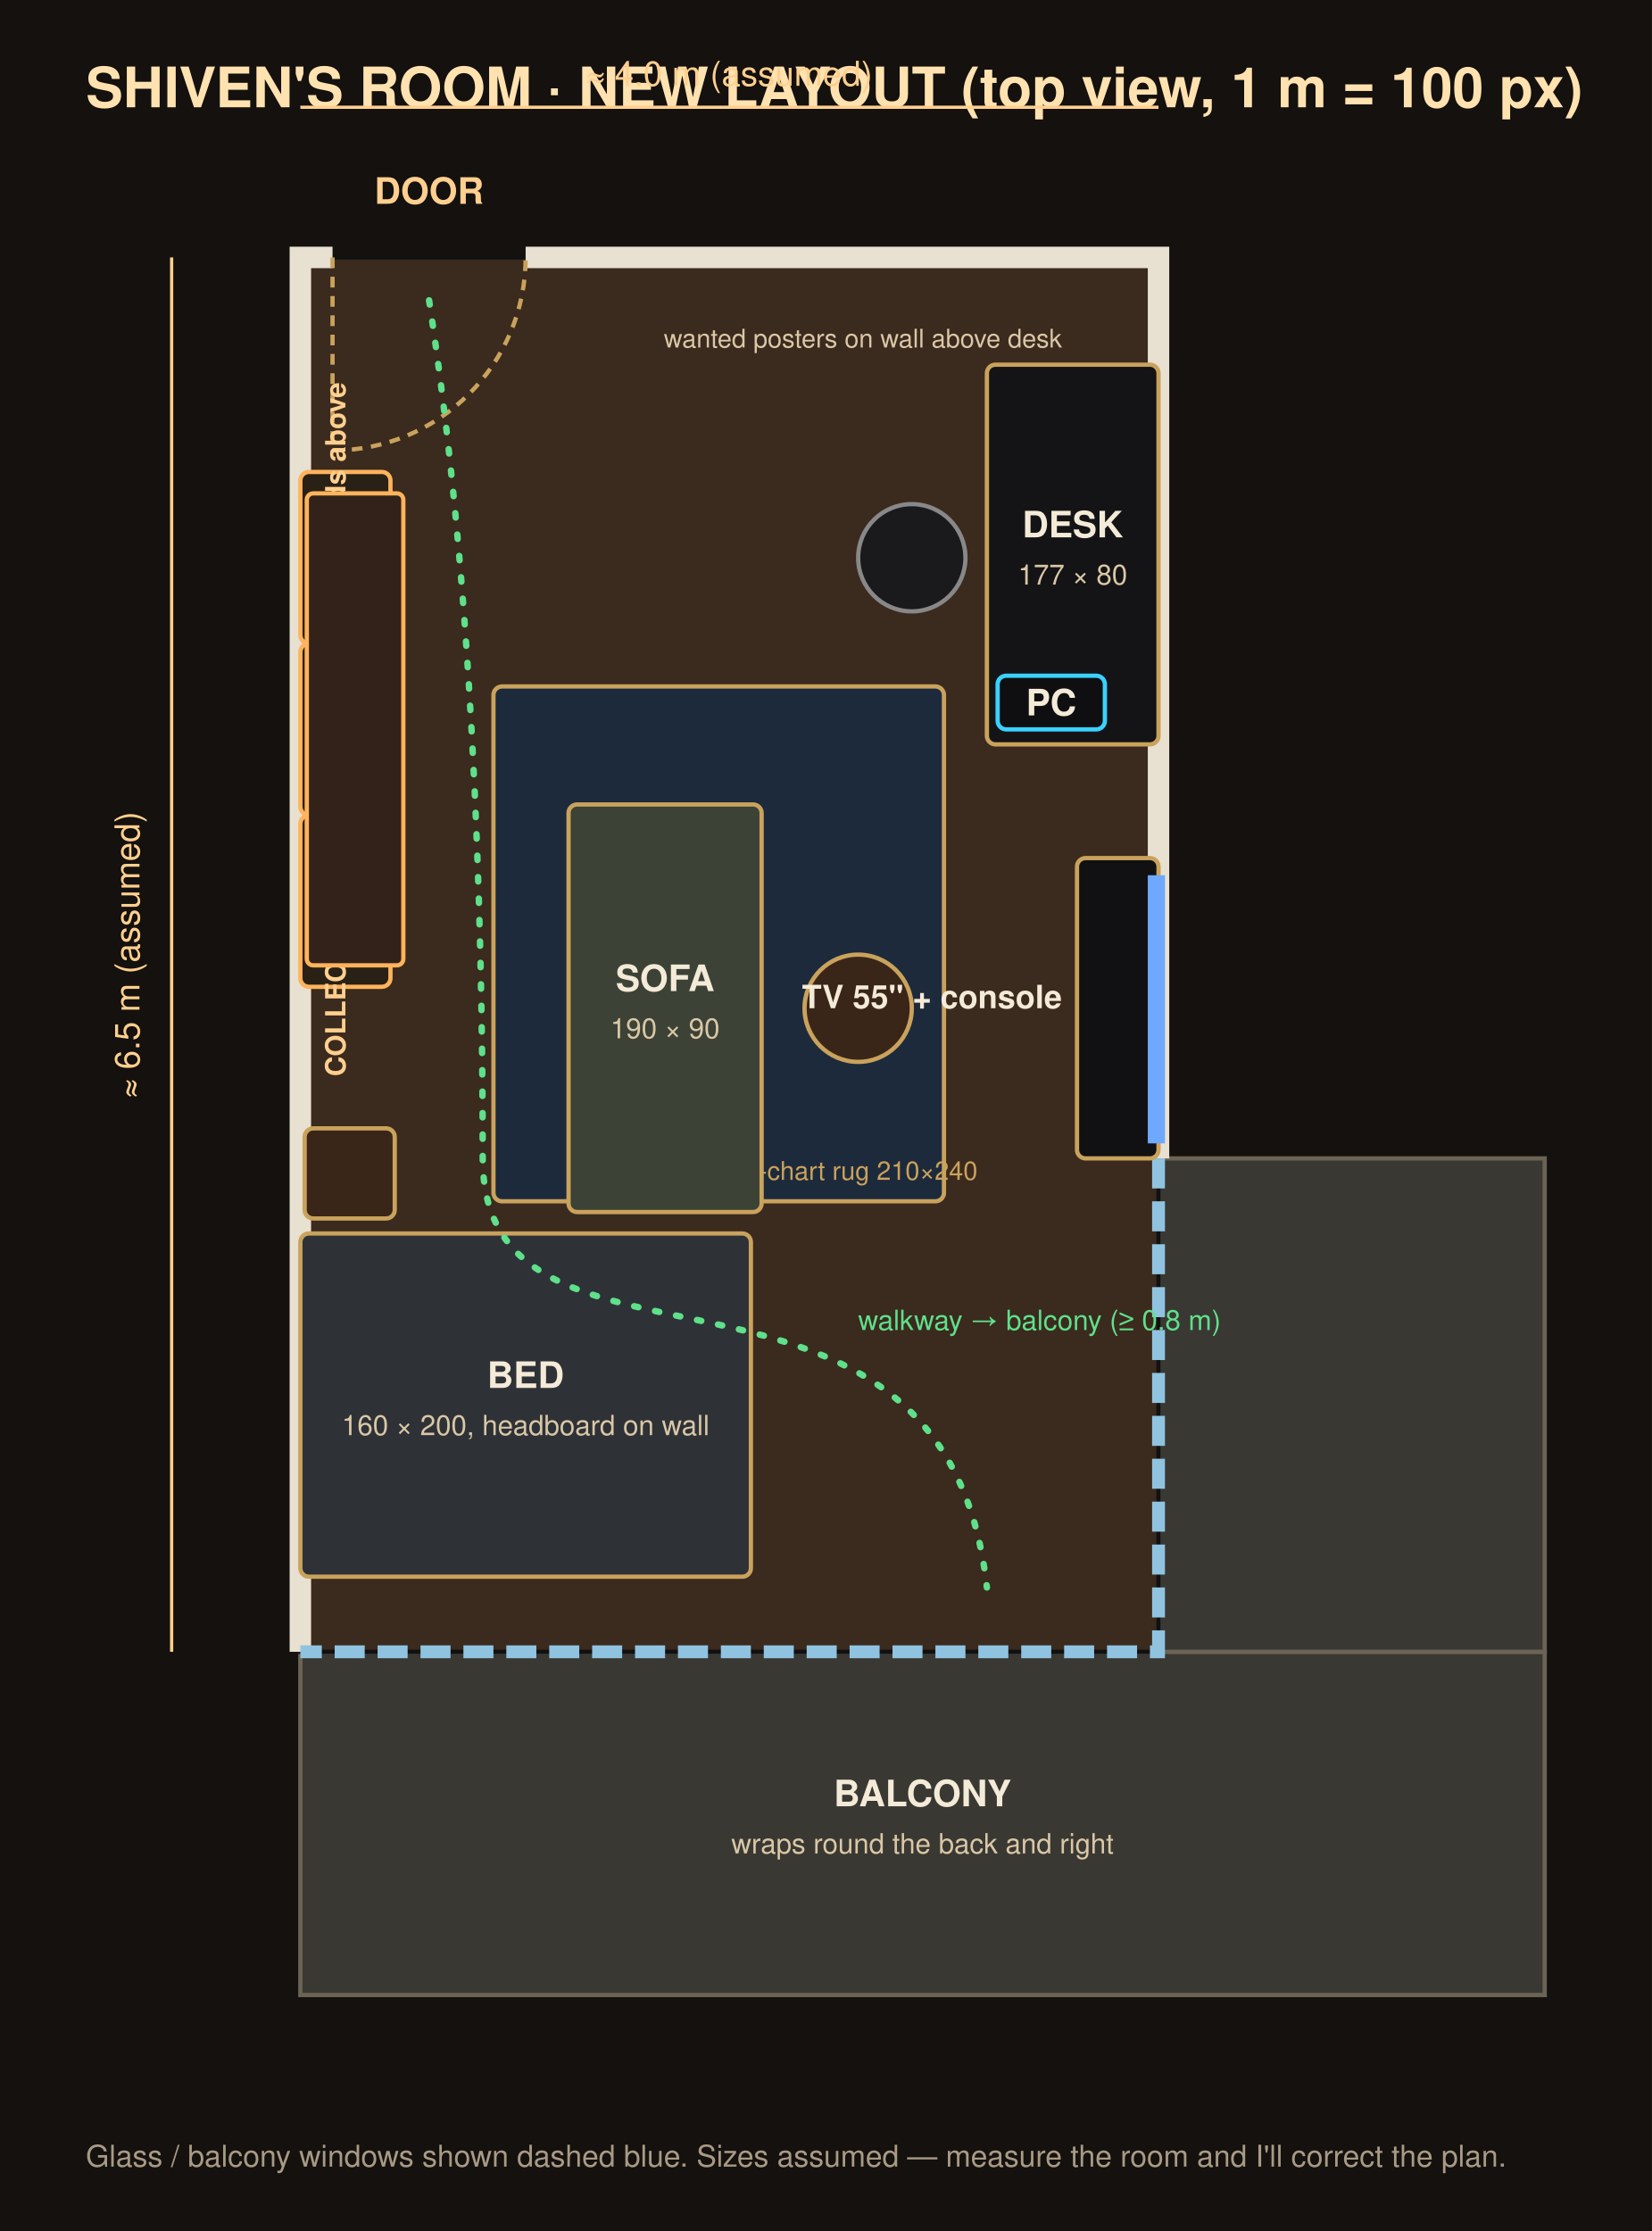
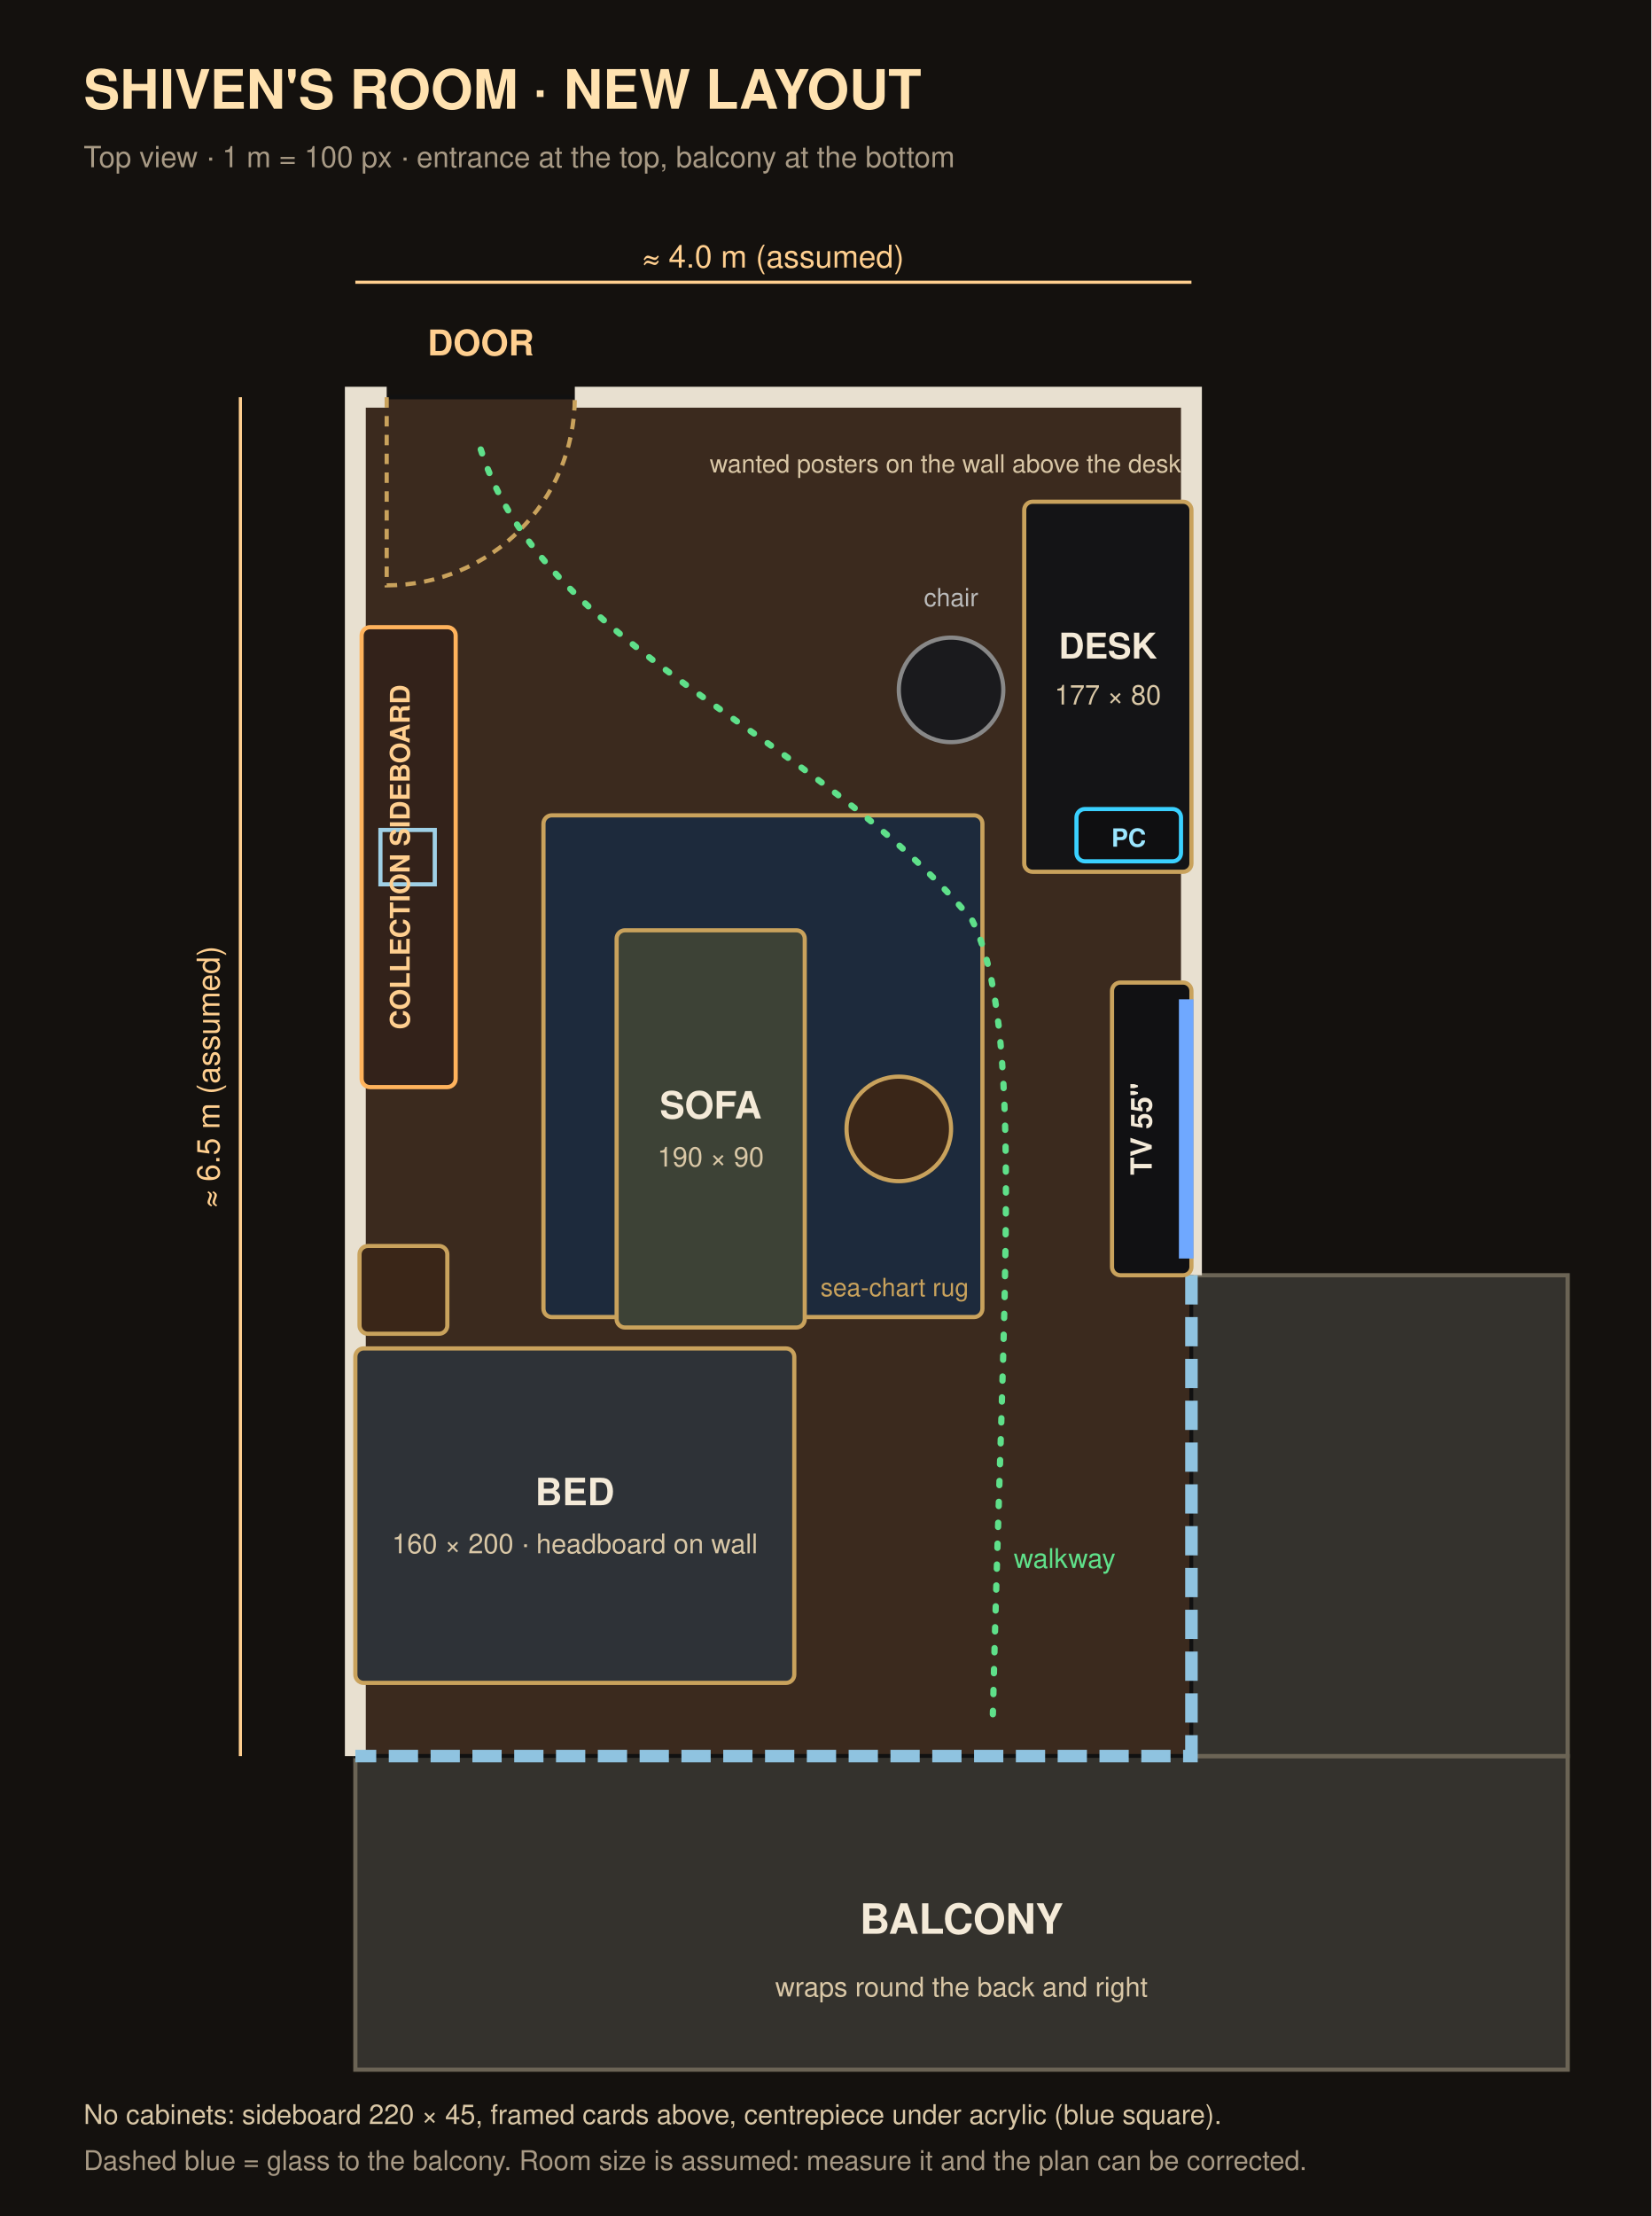
- <svg xmlns="http://www.w3.org/2000/svg" width="770" height="1040" viewBox="0 0 770 1040" font-family="Overpass, Helvetica, Arial, sans-serif">
+ <svg xmlns="http://www.w3.org/2000/svg" width="790" height="1060" viewBox="0 0 790 1060" font-family="Overpass, Helvetica, Arial, sans-serif">
  <rect width="100%" height="100%" fill="#14110e" />
-   <text x="40" y="50" font-size="26" font-weight="800" fill="#ffe2b0">SHIVEN'S ROOM · NEW LAYOUT (top view, 1 m = 100 px)</text>
-   <rect x="140" y="770.0" width="580.0" height="160.0" rx="0" fill="#3a3833" stroke="#6b6455" stroke-width="2" />
-   <text x="430.0" y="842.0" text-anchor="middle" font-size="17" font-weight="700" fill="#f4ead8">BALCONY</text>
-   <text x="430.0" y="864.0" text-anchor="middle" font-size="13" fill="#d9c7a6">wraps round the back and right</text>
-   <rect x="540.0" y="540.0" width="180.0" height="230" rx="0" fill="#3a3833" stroke="#6b6455" stroke-width="2" />
-   <rect x="140" y="120" width="400.0" height="650.0" rx="0" fill="#3b2a1e" stroke="#111" stroke-width="2" />
-   <path d="M140 770.0 L140 120 L155.0 120 M245.0 120 L540.0 120 L540.0 540.0" stroke="#e8e0d0" stroke-width="10" fill="none" />
-   <path d="M540.0 540.0 L540.0 770.0 L140 770.0" stroke="#8fc3e0" stroke-width="6" fill="none" stroke-dasharray="14 6" />
-   <path d="M155.0 120 L155.0 210.0 A90.0 90.0 0 0 0 245.0 120" stroke="#c9a25c" stroke-width="2" fill="none" stroke-dasharray="5 4" />
-   <text x="200.0" y="95.0" text-anchor="middle" font-size="17" font-weight="700" fill="#ffcf8f">DOOR</text>
-   <rect x="230.0" y="320.0" width="210.0" height="240.0" rx="4" fill="#1d2a3c" stroke="#c9a25c" stroke-width="2" />
-   <text x="395.0" y="550.0" text-anchor="middle" font-size="12" fill="#c9a25c">sea-chart rug 210×240</text>
-   <rect x="140" y="220.0" width="42.0" height="80.0" rx="4" fill="#2a2116" stroke="#ffb35c" stroke-width="2" />
-   <rect x="140" y="300.0" width="42.0" height="80.0" rx="4" fill="#2a2116" stroke="#ffb35c" stroke-width="2" />
-   <rect x="140" y="380.0" width="42.0" height="80.0" rx="4" fill="#2a2116" stroke="#ffb35c" stroke-width="2" />
-   <text x="161.0" y="340.0" transform="rotate(-90 161.0 340.0)" text-anchor="middle" font-size="13" font-weight="700" fill="#ffcf8f">COLLECTION SIDEBOARD 220 · framed cards above</text>
-   <rect x="142.0" y="526.0" width="42.0" height="42.0" rx="4" fill="#3a2618" stroke="#c9a25c" stroke-width="2" />
-   <rect x="140.0" y="575.0" width="210.0" height="160.0" rx="4" fill="#2e3237" stroke="#c9a25c" stroke-width="2" />
-   <text x="245.0" y="647.0" text-anchor="middle" font-size="17" font-weight="700" fill="#f4ead8">BED</text>
-   <text x="245.0" y="669.0" text-anchor="middle" font-size="13" fill="#d9c7a6">160 × 200, headboard on wall</text>
-   <rect x="265.0" y="375.0" width="90.0" height="190.0" rx="4" fill="#3d4236" stroke="#c9a25c" stroke-width="2" />
-   <text x="310.0" y="462.0" text-anchor="middle" font-size="17" font-weight="700" fill="#f4ead8">SOFA</text>
-   <text x="310.0" y="484.0" text-anchor="middle" font-size="13" fill="#d9c7a6">190 × 90</text>
-   <circle cx="400.0" cy="470.0" r="25.0" fill="#3a2618" stroke="#c9a25c" stroke-width="2" />
-   <rect x="460.0" y="170.0" width="80.0" height="177.0" rx="4" fill="#141416" stroke="#c9a25c" stroke-width="2" />
-   <text x="500.0" y="250.5" text-anchor="middle" font-size="17" font-weight="700" fill="#f4ead8">DESK</text>
-   <text x="500.0" y="272.5" text-anchor="middle" font-size="13" fill="#d9c7a6">177 × 80</text>
-   <rect x="465.0" y="315.0" width="50.0" height="25.0" rx="4" fill="#0f0f11" stroke="#3ad1ff" stroke-width="2" />
-   <text x="490.0" y="333.5" text-anchor="middle" font-size="17" font-weight="700" fill="#f4ead8">PC</text>
-   <rect x="400.0" y="235.0" width="50.0" height="50.0" rx="25" fill="#1a1a1d" stroke="#888" stroke-width="2" />
-   <rect x="502.0" y="400.0" width="38.0" height="140.0" rx="4" fill="#111113" stroke="#c9a25c" stroke-width="2" />
-   <rect x="535.0" y="408.0" width="8" height="125.0" fill="#6fa8ff" />
-   <text x="495.0" y="470.0" text-anchor="end" font-size="15" font-weight="700" fill="#f4ead8">TV 55" + console</text>
-   <text x="495.0" y="162.0" text-anchor="end" font-size="12" fill="#d9c7a6">wanted posters on wall above desk</text>
-   <path d="M200.0 140.0 C220.0 270.0,225.0 420,225.0 540.0 S440 560.0,460.0 740.0" stroke="#5fe08a" stroke-width="3" fill="none" stroke-dasharray="2 8" stroke-linecap="round" />
-   <text x="400.0" y="620.0" font-size="13" fill="#5fe08a">walkway → balcony (≥ 0.8 m)</text>
-   <line x1="140" y1="50.0" x2="540.0" y2="50.0" stroke="#ffcf8f" stroke-width="1.5" />
-   <text x="340" y="40.0" text-anchor="middle" font-size="16" fill="#ffcf8f">≈ 4.0 m (assumed)</text>
-   <line x1="80.0" y1="120" x2="80.0" y2="770.0" stroke="#ffcf8f" stroke-width="1.5" />
-   <text x="65.0" y="445.0" transform="rotate(-90 65.0 445.0)" text-anchor="middle" font-size="16" fill="#ffcf8f">≈ 6.5 m (assumed)</text>
-   <text x="40" y="1010" font-size="14" fill="#a89a85">Glass / balcony windows shown dashed blue. Sizes assumed — measure the room and I'll correct the plan.</text>
-   <rect x="143" y="230" width="45" height="220" rx="3" fill="#33221a" stroke="#ffb35c" stroke-width="2" />
+   <text x="40" y="52" font-size="26" font-weight="800" fill="#ffe2b0">SHIVEN'S ROOM · NEW LAYOUT</text>
+   <text x="40" y="80" font-size="14" fill="#a89a85">Top view · 1 m = 100 px · entrance at the top, balcony at the bottom</text>
+   <rect x="170" y="840" width="580" height="150" rx="0" fill="#34322d" stroke="#6b6455" stroke-width="2" />
+   <rect x="570" y="610" width="180" height="230" rx="0" fill="#34322d" stroke="#6b6455" stroke-width="2" />
+   <text x="460" y="925" text-anchor="middle" font-size="20" font-weight="700" fill="#f4ead8">BALCONY</text>
+   <text x="460" y="955" text-anchor="middle" font-size="13" font-weight="400" fill="#d9c7a6">wraps round the back and right</text>
+   <rect x="170" y="190" width="400" height="650" rx="0" fill="#3b2a1e" stroke="#111" stroke-width="2" />
+   <path d="M170 840.0 L170 190 L185.0 190 M275.0 190 L570.0 190 L570.0 610.0" stroke="#e8e0d0" stroke-width="10" fill="none" />
+   <path d="M570.0 610.0 L570.0 840.0 L170 840.0" stroke="#8fc3e0" stroke-width="6" fill="none" stroke-dasharray="14 6" />
+   <path d="M185.0 190 L185.0 280.0 A90.0 90.0 0 0 0 275.0 190" stroke="#c9a25c" stroke-width="2" fill="none" stroke-dasharray="5 4" />
+   <text x="230" y="170" text-anchor="middle" font-size="17" font-weight="700" fill="#ffcf8f">DOOR</text>
+   <rect x="260" y="390" width="210" height="240" rx="4" fill="#1d2a3c" stroke="#c9a25c" stroke-width="2" />
+   <text x="428" y="620" text-anchor="middle" font-size="12" font-weight="400" fill="#c9a25c">sea-chart rug</text>
+   <rect x="295" y="445" width="90" height="190" rx="4" fill="#3d4236" stroke="#c9a25c" stroke-width="2" />
+   <text x="340" y="535" text-anchor="middle" font-size="18" font-weight="700" fill="#f4ead8">SOFA</text>
+   <text x="340" y="558" text-anchor="middle" font-size="13" font-weight="400" fill="#d9c7a6">190 × 90</text>
+   <circle cx="430.0" cy="540.0" r="25.0" fill="#3a2618" stroke="#c9a25c" stroke-width="2" />
+   <rect x="173" y="300" width="45" height="220" rx="4" fill="#33221a" stroke="#ffb35c" stroke-width="2" />
+   <rect x="182" y="397" width="26" height="26" fill="none" stroke="#9fd0e6" stroke-width="2" />
+   <text x="196" y="410" text-anchor="middle" font-size="13" font-weight="700" fill="#ffcf8f" transform="rotate(-90 196 410)">COLLECTION SIDEBOARD</text>
+   <rect x="172" y="596" width="42" height="42" rx="4" fill="#3a2618" stroke="#c9a25c" stroke-width="2" />
+   <rect x="170" y="645" width="210" height="160" rx="4" fill="#2e3237" stroke="#c9a25c" stroke-width="2" />
+   <text x="275" y="720" text-anchor="middle" font-size="18" font-weight="700" fill="#f4ead8">BED</text>
+   <text x="275" y="743" text-anchor="middle" font-size="13" font-weight="400" fill="#d9c7a6">160 × 200 · headboard on wall</text>
+   <rect x="490" y="240" width="80" height="177" rx="4" fill="#141416" stroke="#c9a25c" stroke-width="2" />
+   <text x="530" y="315" text-anchor="middle" font-size="17" font-weight="700" fill="#f4ead8">DESK</text>
+   <text x="530" y="337" text-anchor="middle" font-size="13" font-weight="400" fill="#d9c7a6">177 × 80</text>
+   <rect x="515" y="387" width="50" height="25" rx="4" fill="#0f0f11" stroke="#3ad1ff" stroke-width="2" />
+   <text x="540" y="405" text-anchor="middle" font-size="12" font-weight="700" fill="#9be6ff">PC</text>
+   <circle cx="455.0" cy="330.0" r="25.0" fill="#1a1a1d" stroke="#888" stroke-width="2" />
+   <text x="455" y="290" text-anchor="middle" font-size="12" font-weight="400" fill="#bbb">chair</text>
+   <text x="565" y="226" text-anchor="end" font-size="12" font-weight="400" fill="#d9c7a6">wanted posters on the wall above the desk</text>
+   <rect x="532" y="470" width="38" height="140" rx="4" fill="#111113" stroke="#c9a25c" stroke-width="2" />
+   <rect x="564" y="478" width="7" height="124" fill="#6fa8ff" />
+   <text x="551" y="540" text-anchor="middle" font-size="14" font-weight="700" fill="#f4ead8" transform="rotate(-90 551 540)">TV 55"</text>
+   <path d="M230.0 215.0 C260.0 310.0,390.0 350.0,465.0 440.0 C490.0 490.0,480.0 610.0,475.0 820.0" stroke="#5fe08a" stroke-width="3" fill="none" stroke-dasharray="2 8" stroke-linecap="round" />
+   <text x="485" y="750" text-anchor="start" font-size="13" font-weight="400" fill="#5fe08a">walkway</text>
+   <line x1="170" y1="135.0" x2="570.0" y2="135.0" stroke="#ffcf8f" stroke-width="1.5" />
+   <text x="370" y="128" text-anchor="middle" font-size="15" font-weight="400" fill="#ffcf8f">≈ 4.0 m (assumed)</text>
+   <line x1="115.0" y1="190" x2="115.0" y2="840.0" stroke="#ffcf8f" stroke-width="1.5" />
+   <text x="105" y="515" text-anchor="middle" font-size="15" font-weight="400" fill="#ffcf8f" transform="rotate(-90 105 515)">≈ 6.5 m (assumed)</text>
+   <text x="40" y="1016" font-size="13" fill="#d9c7a6">No cabinets: sideboard 220 × 45, framed cards above, centrepiece under acrylic (blue square).</text>
+   <text x="40" y="1038" font-size="13" fill="#a89a85">Dashed blue = glass to the balcony. Room size is assumed: measure it and the plan can be corrected.</text>
</svg>
